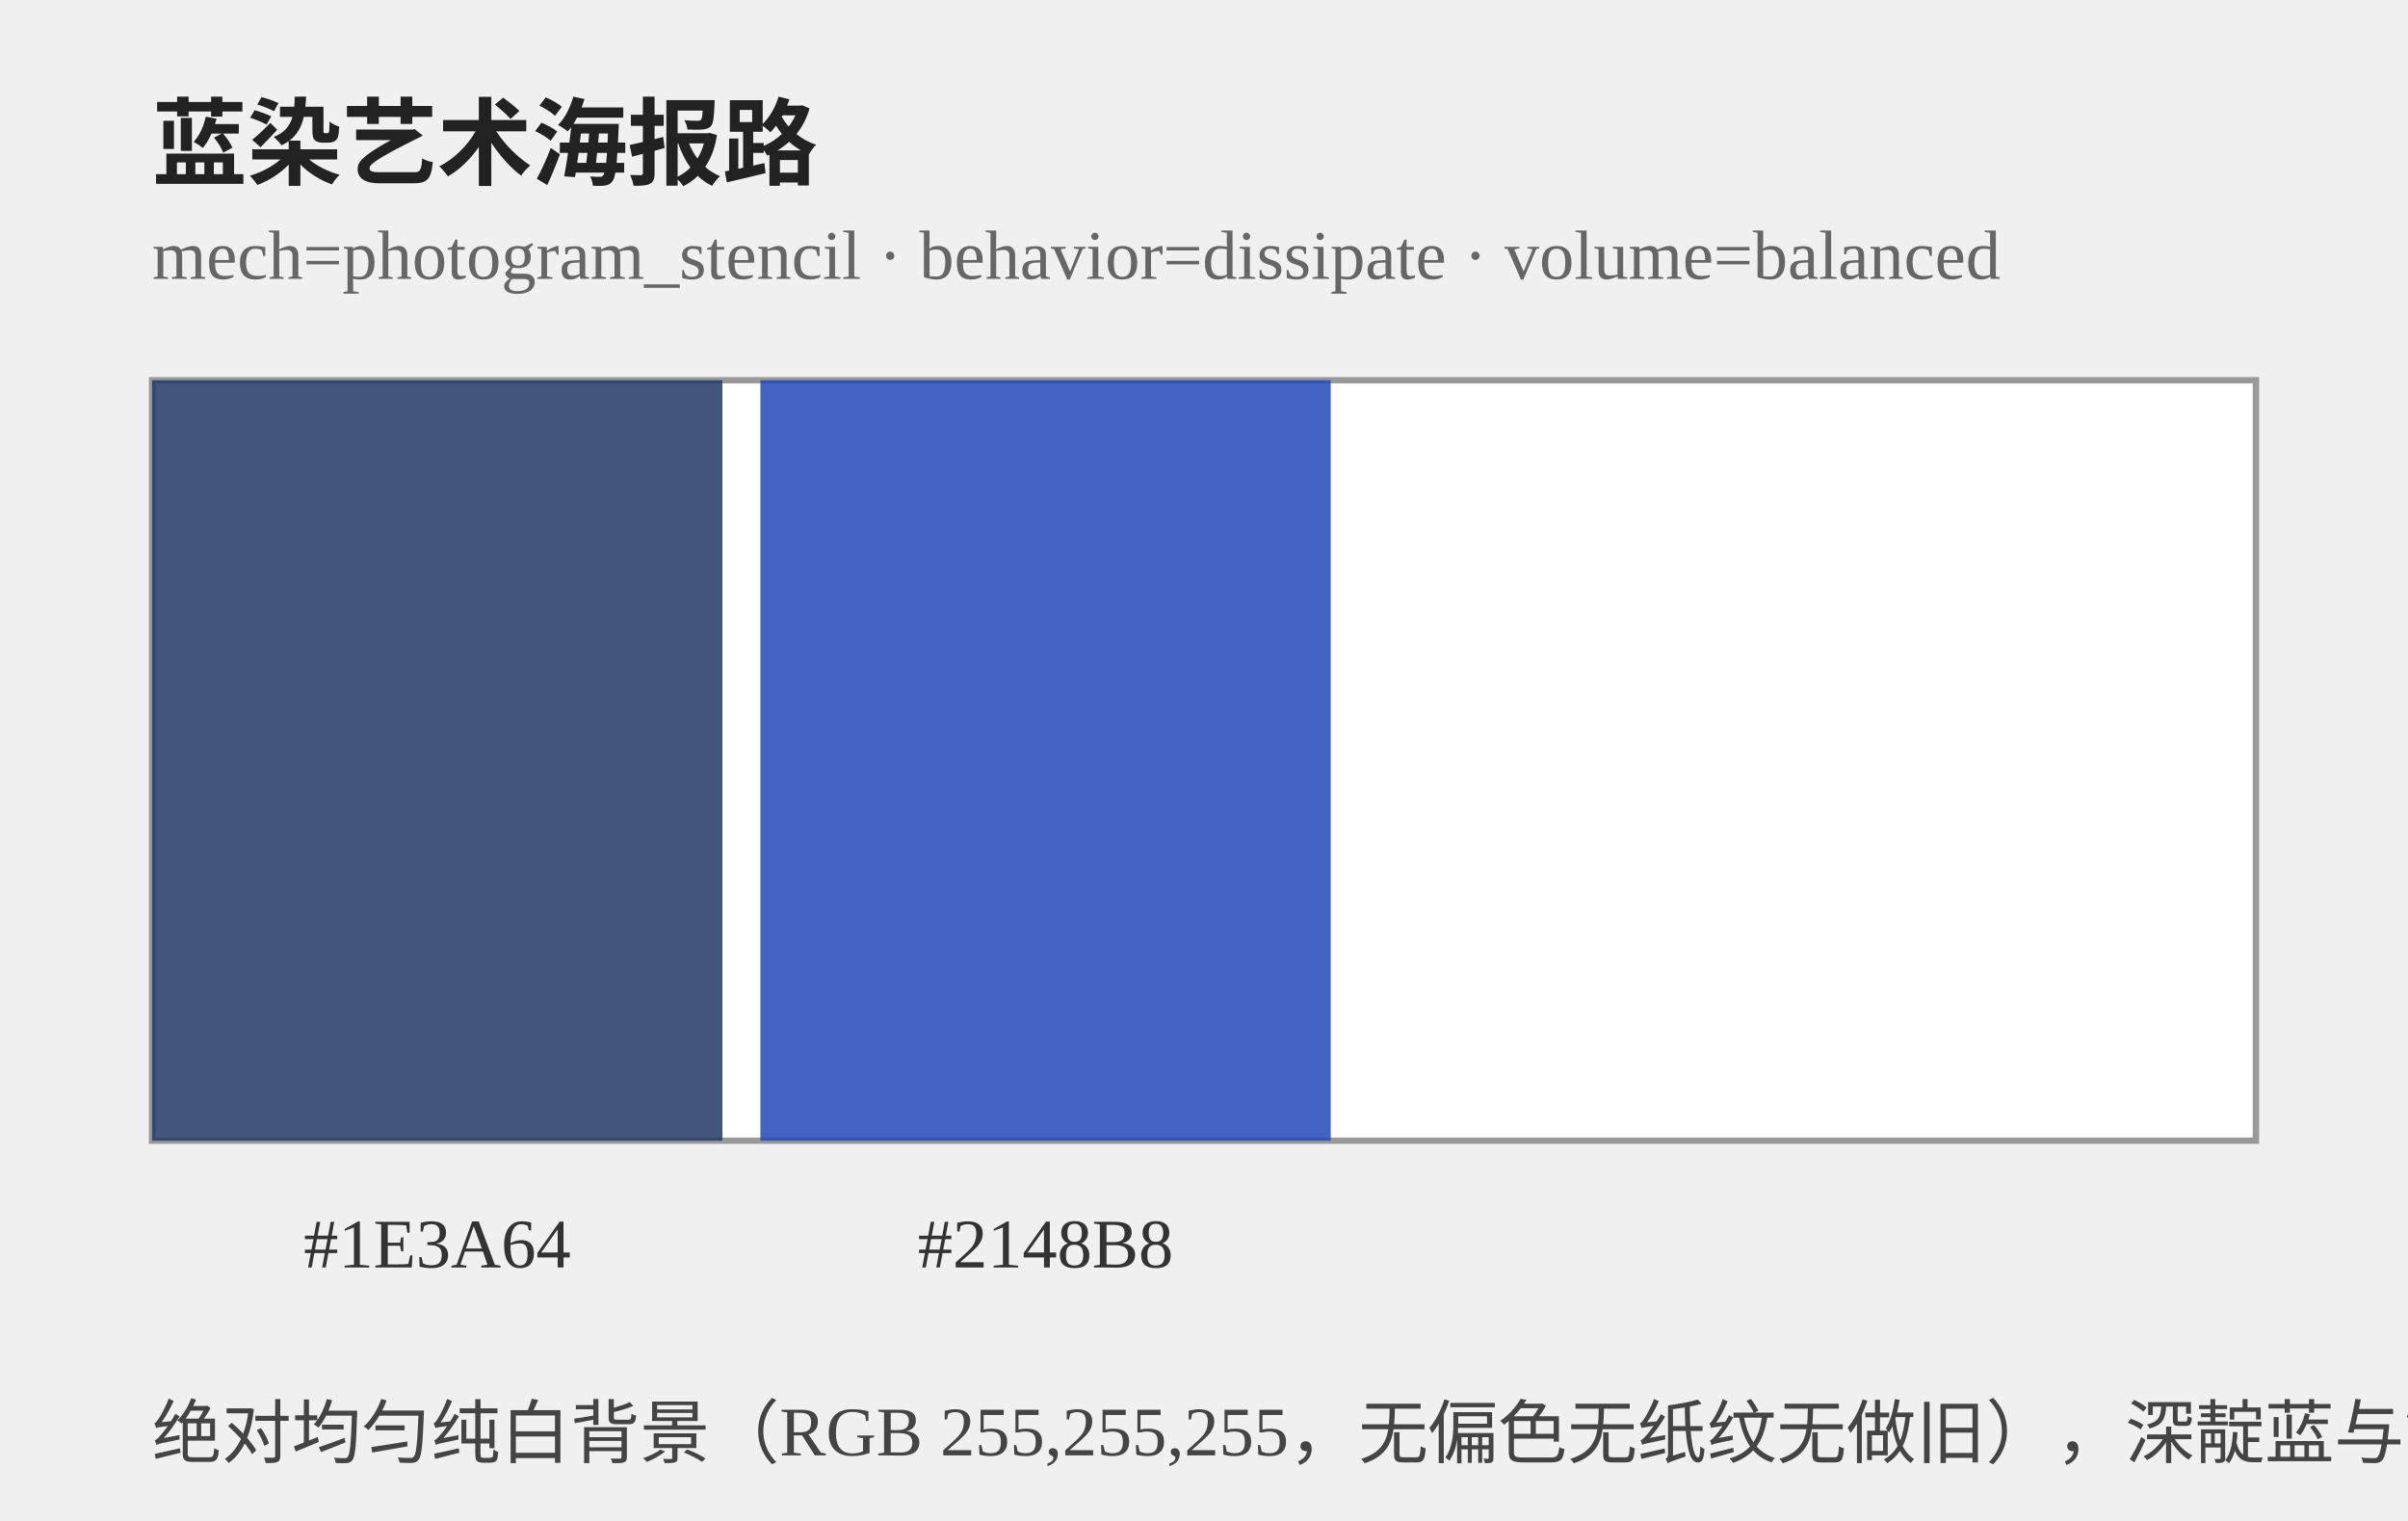
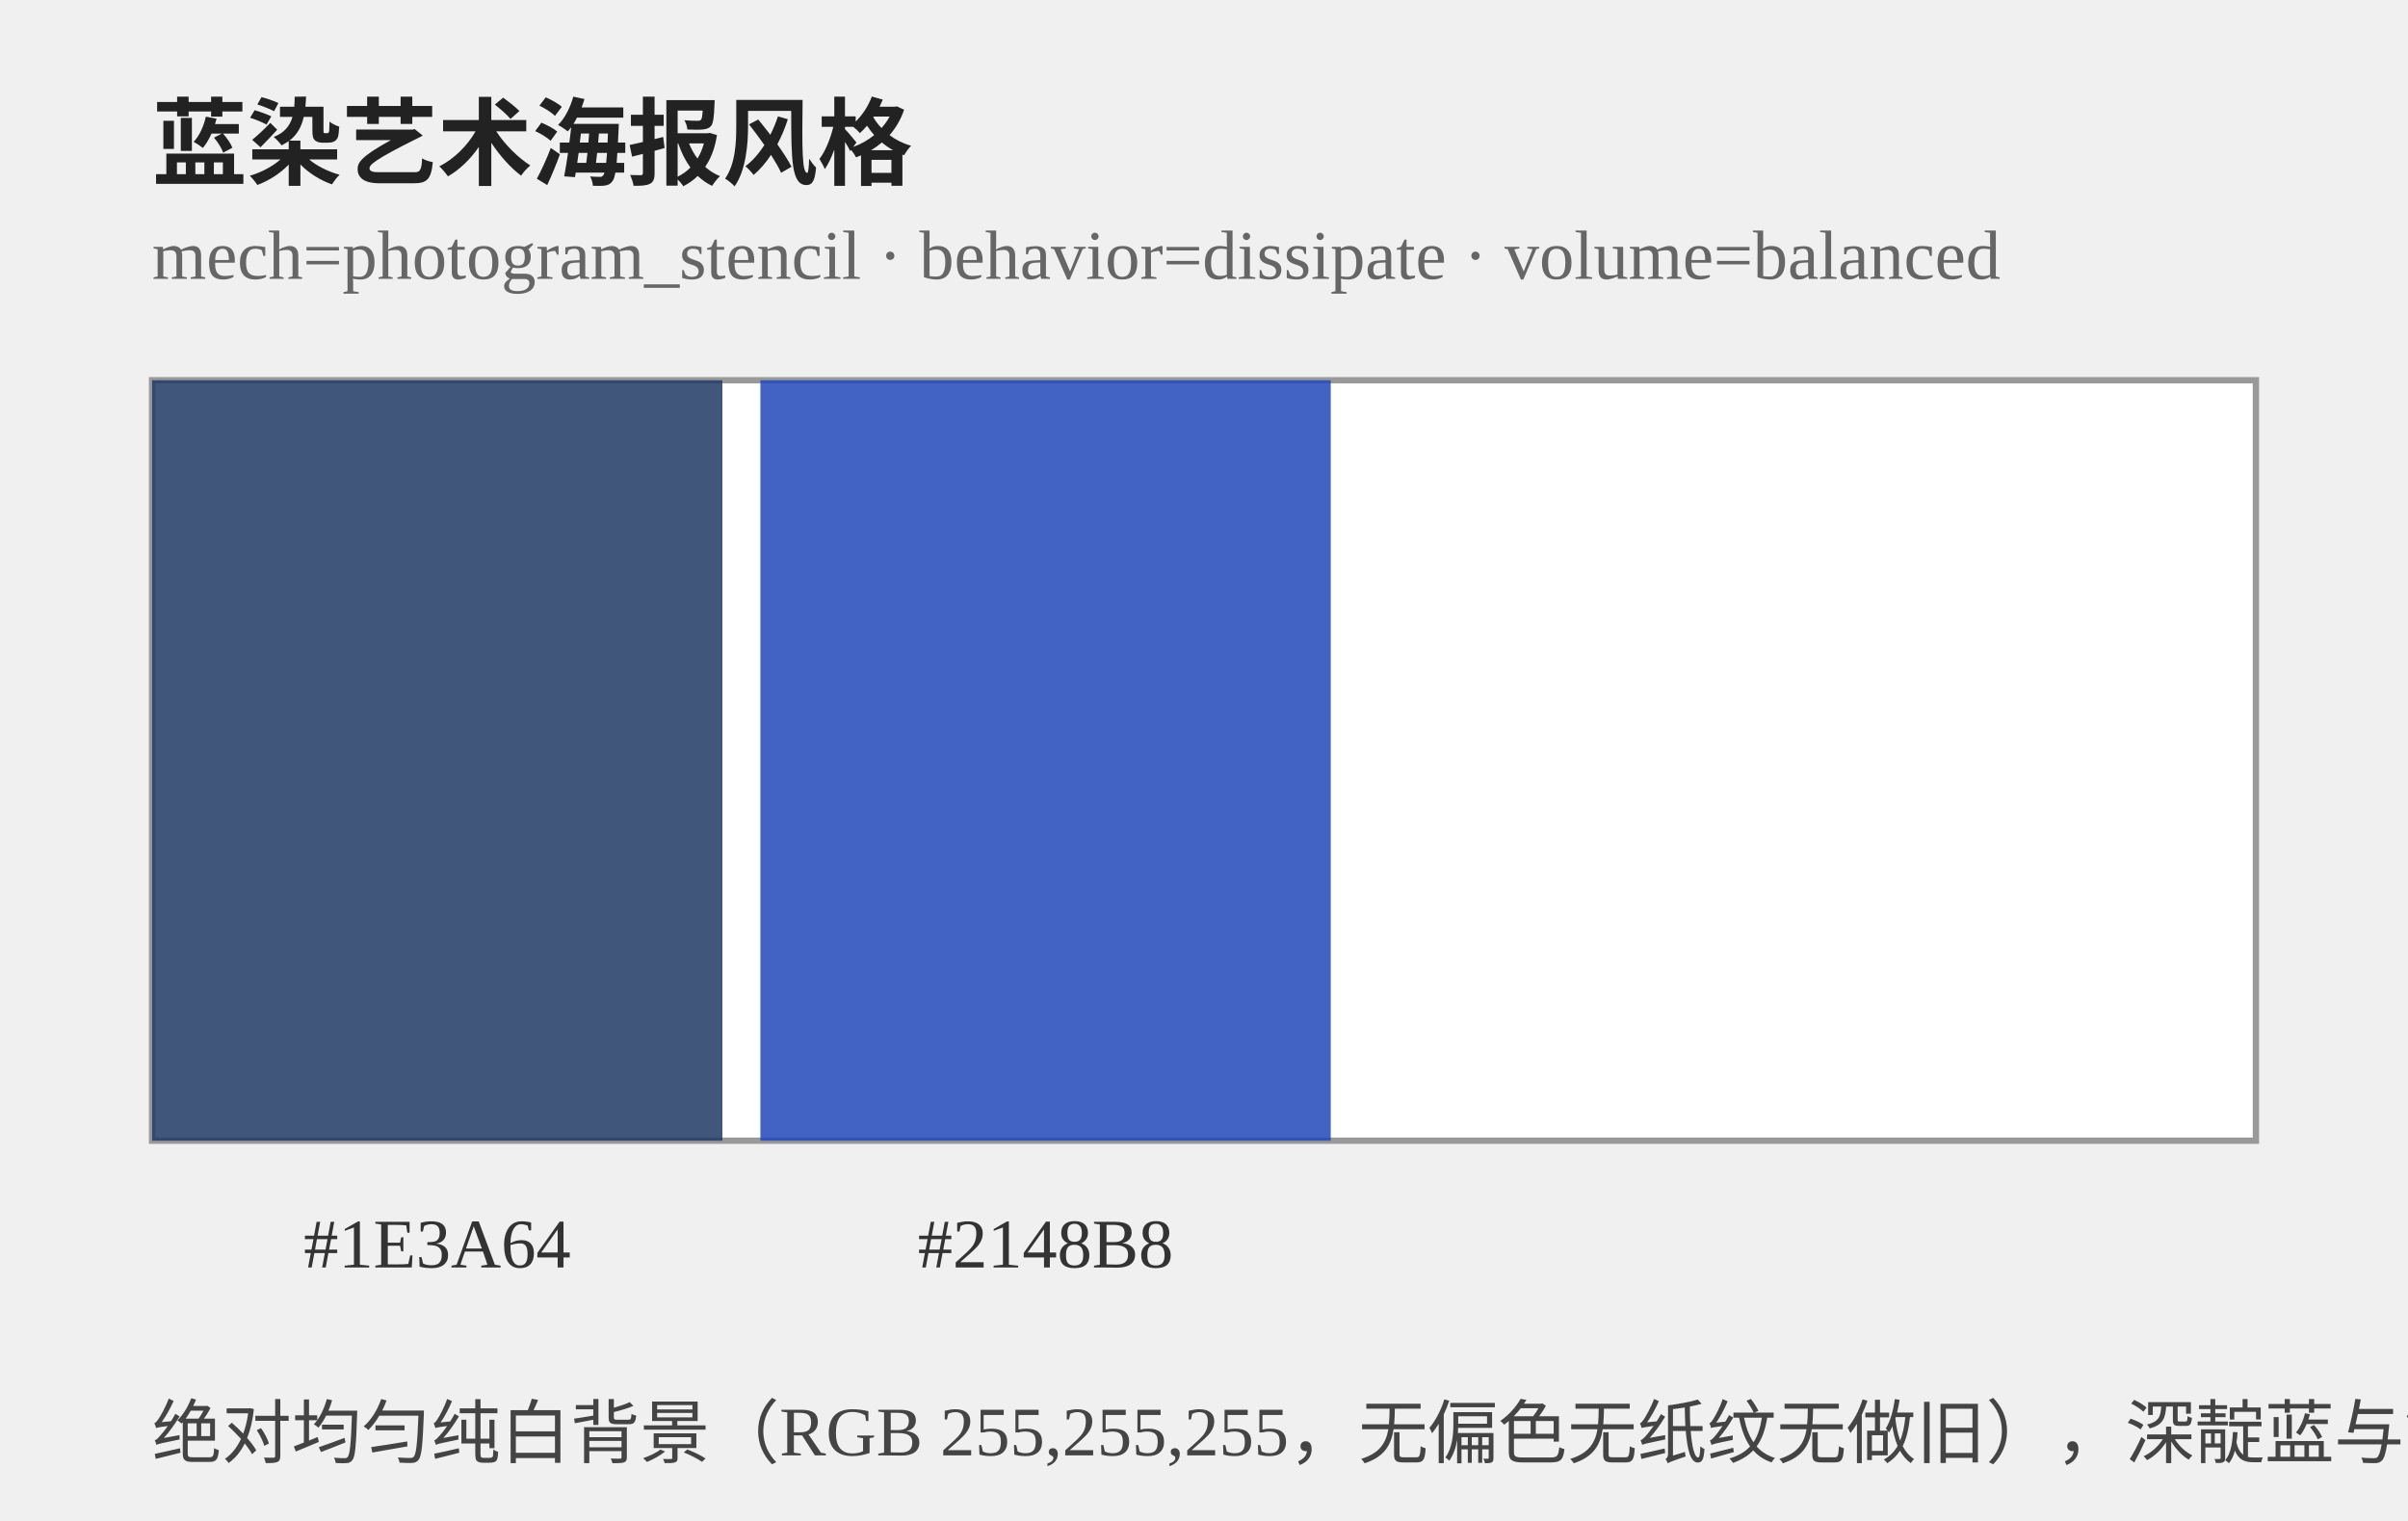
<svg xmlns="http://www.w3.org/2000/svg" width="380" height="240" viewBox="0 0 380 240">
  <rect x="24" y="60" width="332" height="120" fill="#FFFFFF" stroke="#999" stroke-width="1" />
  <rect x="24" y="60" width="90" height="120" fill="#1E3A64" opacity="0.85" />
  <text x="69.0" y="200" font-size="11" fill="#333" text-anchor="middle">#1E3A64</text>
  <rect x="120" y="60" width="90" height="120" fill="#2148B8" opacity="0.85" />
  <text x="165.0" y="200" font-size="11" fill="#333" text-anchor="middle">#2148B8</text>
-   <text x="24" y="28" font-size="15" font-weight="bold" fill="#222">蓝染艺术海报路</text>
+   <text x="24" y="28" font-size="15" font-weight="bold" fill="#222">蓝染艺术海报风格</text>
  <text x="24" y="44" font-size="11" fill="#666">mech=photogram_stencil · behavior=dissipate · volume=balanced</text>
  <text x="24" y="230" font-size="11" fill="#444">绝对均匀纯白背景（RGB 255,255,255，无偏色无纸纹无做旧），深靛蓝与钴蓝两支蓝墨叠印出多次浸染的最深蓝；主体是蓝晒式 2-3 明</text>
</svg>
